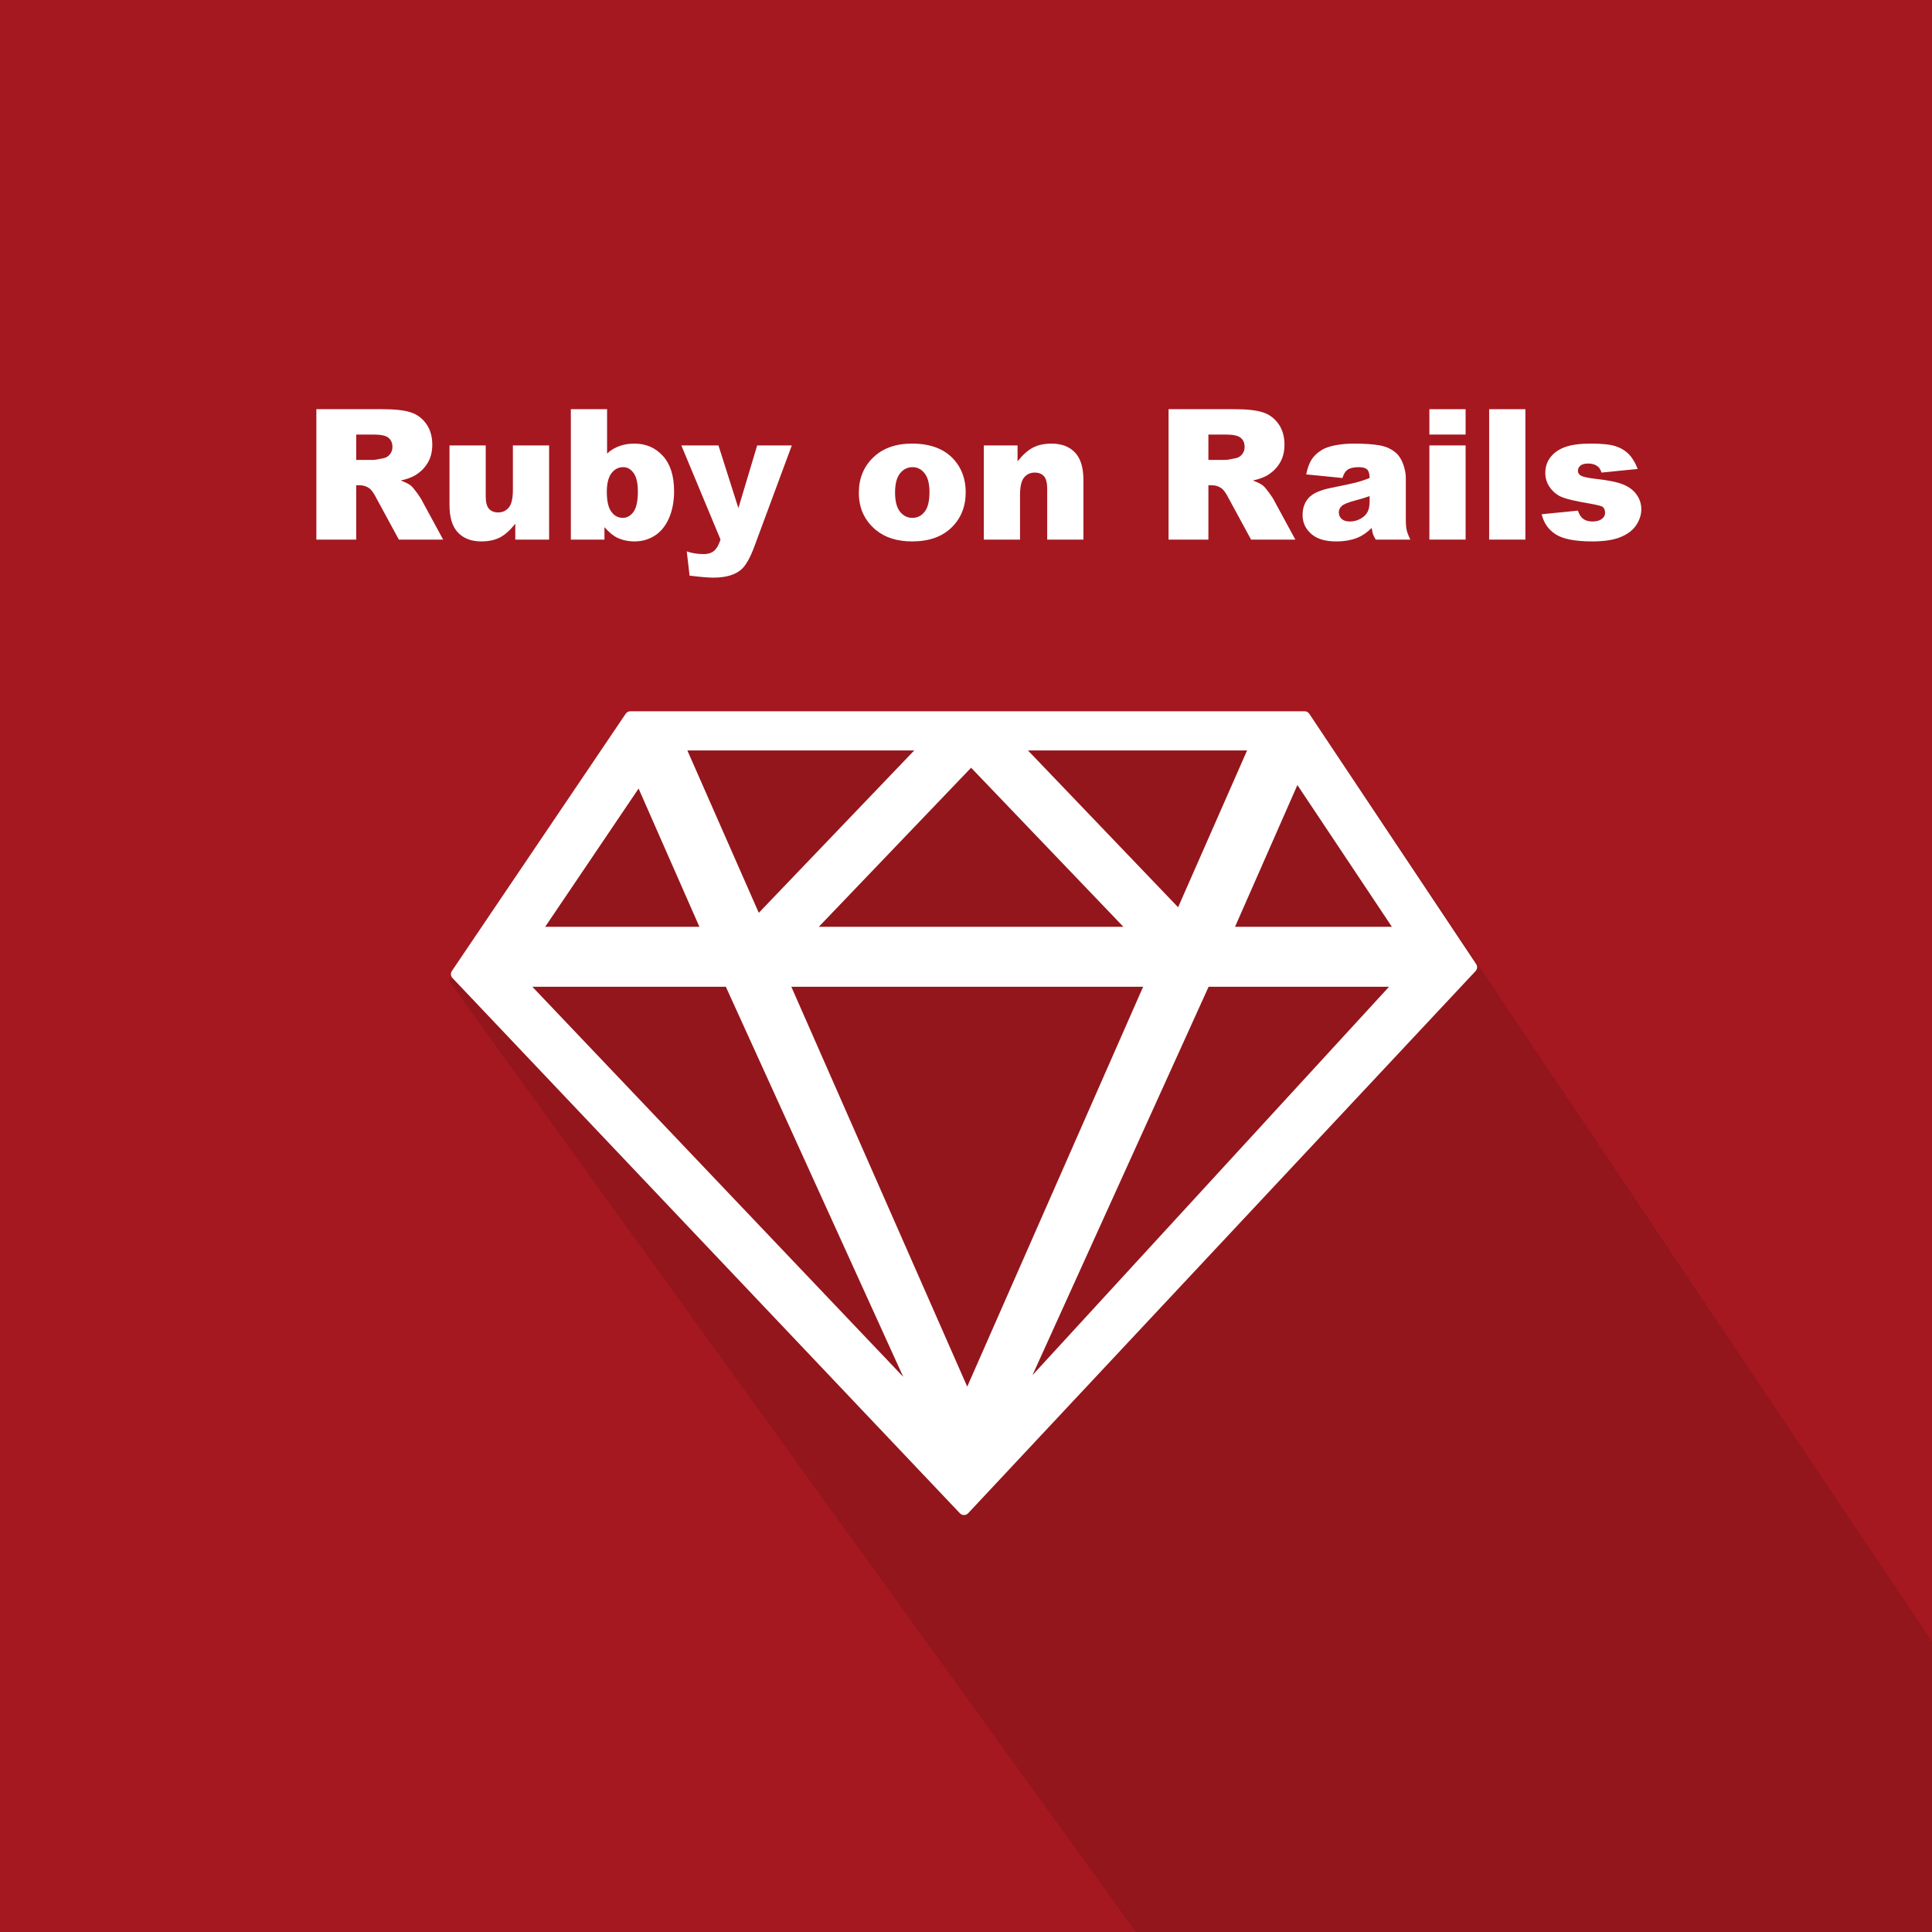
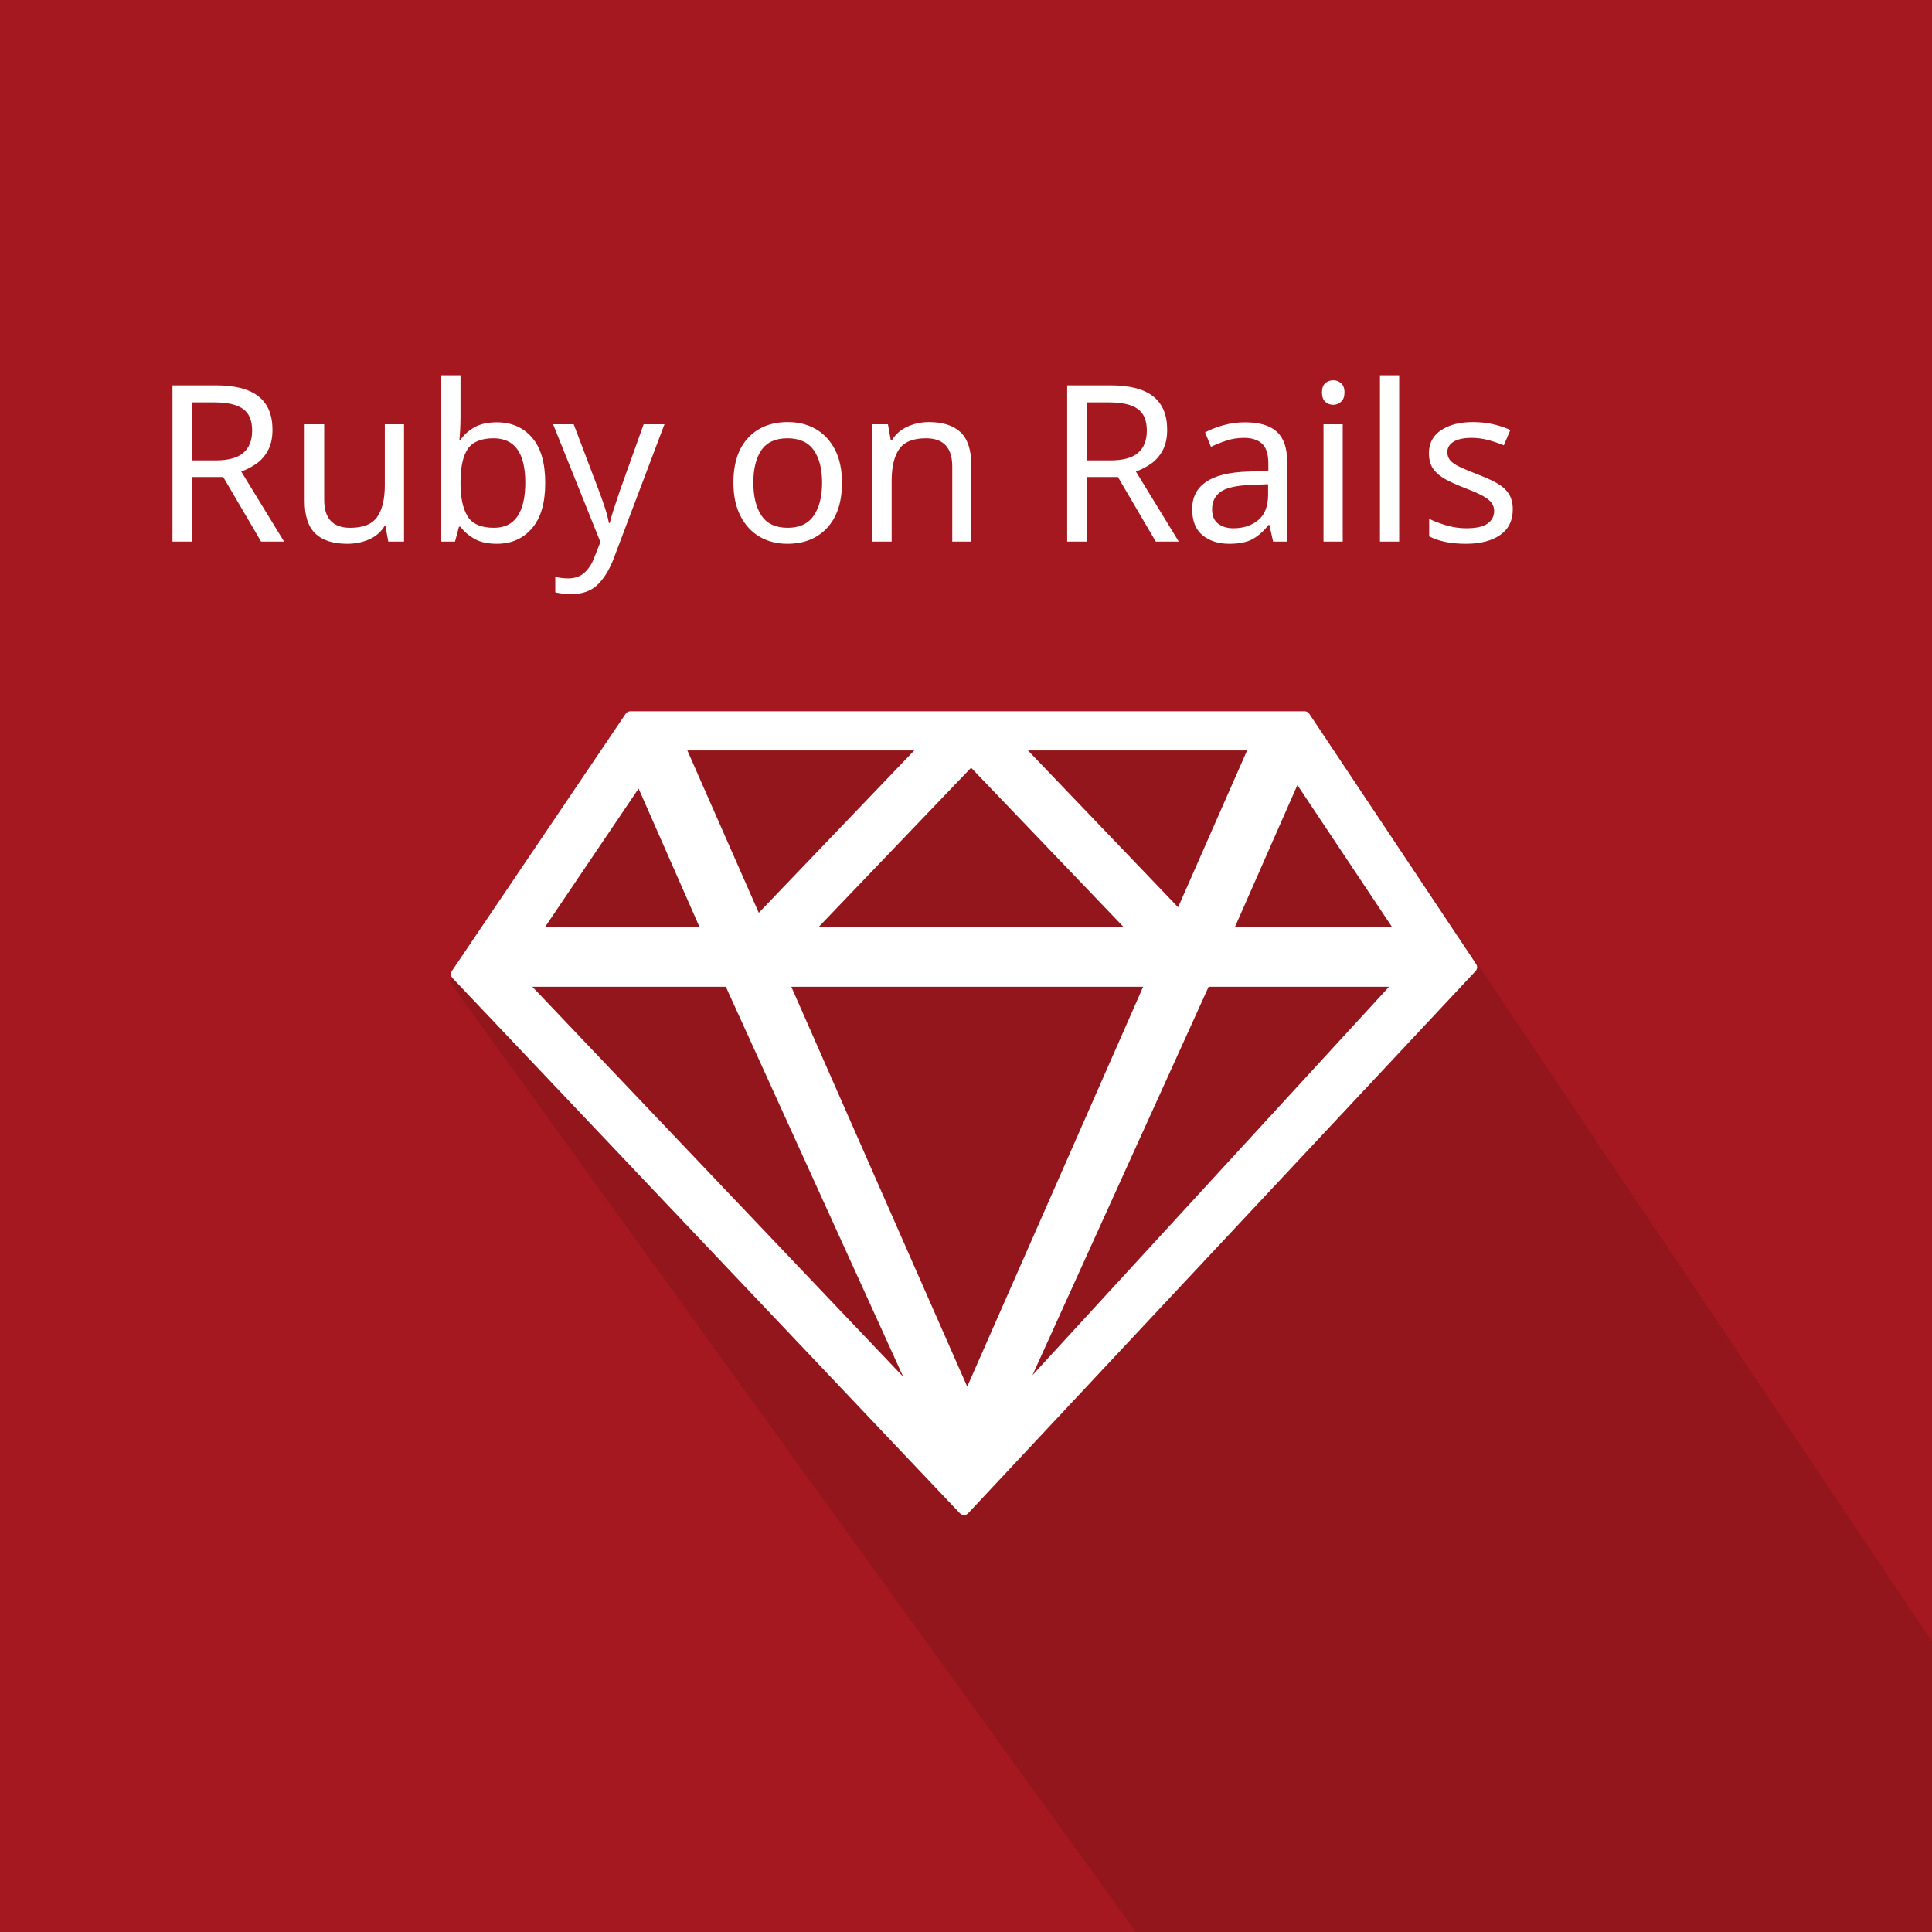
<svg xmlns="http://www.w3.org/2000/svg" version="1.1" id="Layer_1" x="0px" y="0px" width="512px" height="512px" viewBox="0 0 512 512" enable-background="new 0 0 512 512" xml:space="preserve">
  <g>
    <polyline fill="#A51820" points="0,512 512,512 512,0 0,0 0,512  " />
    <polyline opacity="0.102" fill="#010101" enable-background="new    " points="347,189 182,196 119,260 301,512 512,512 512,435    347,189  " />
    <path fill="#5DA3C2" d="M295.802,226.195c-0.075,0.348-0.166,0.789-0.227,1.081l-2.63,12.306l2.767-12.965L295.802,226.195" />
    <polyline fill="#5DA3C2" points="217.02,234.431 215.568,239.573 217.02,234.433 217.02,234.431  " />
-     <path fill="#FFFFFF" d="M94.4,121.88h4.44c0.48,0,1.411-0.15,2.791-0.45c0.695-0.136,1.264-0.48,1.705-1.039   c0.443-0.558,0.664-1.195,0.664-1.915c0-1.066-0.348-1.885-1.045-2.457c-0.697-0.572-2.007-0.858-3.927-0.858H94.4V121.88    M83.84,143v-34.56h17.528c3.255,0,5.742,0.277,7.459,0.832c1.718,0.556,3.103,1.582,4.154,3.082   c1.054,1.5,1.579,3.325,1.579,5.475c0,1.881-0.41,3.5-1.229,4.859c-0.82,1.361-1.948,2.467-3.383,3.316   c-0.915,0.535-2.168,0.98-3.757,1.335c1.225,0.449,2.117,0.899,2.677,1.349c0.38,0.307,0.931,0.952,1.651,1.937   c0.72,0.984,1.2,1.745,1.44,2.28L117.441,143h-11.739l-5.887-10.845c-0.714-1.406-1.351-2.315-1.905-2.729   c-0.76-0.551-1.62-0.825-2.58-0.825H94.4V143H83.84z" />
-     <path fill="#FFFFFF" d="M145.521,143h-8.963v-4.215c-1.331,1.695-2.67,2.901-4.024,3.618c-1.352,0.718-3.016,1.077-4.99,1.077   c-2.626,0-4.686-0.785-6.182-2.355c-1.495-1.57-2.242-3.988-2.242-7.253V118.04h9.6v13.508c0,1.541,0.288,2.633,0.865,3.281   c0.579,0.647,1.392,0.971,2.441,0.971c1.14,0,2.075-0.43,2.802-1.293c0.728-0.862,1.092-2.412,1.092-4.647v-11.82h9.6L145.521,143" />
-     <path fill="#FFFFFF" d="M160.813,130.363c0,2.414,0.399,4.165,1.196,5.249c0.797,1.086,1.809,1.627,3.035,1.627   c1.129,0,2.078-0.532,2.845-1.603c0.769-1.067,1.152-2.86,1.152-5.38c0-2.226-0.375-3.858-1.129-4.898   c-0.752-1.039-1.662-1.56-2.725-1.56c-1.291,0-2.343,0.543-3.155,1.629C161.22,126.512,160.813,128.157,160.813,130.363    M151.281,108.44h9.6v11.744c0.955-0.875,2.037-1.531,3.247-1.969s2.547-0.656,4.012-0.656c3.036,0,5.545,1.088,7.526,3.26   c1.982,2.172,2.974,5.289,2.974,9.349c0,2.71-0.452,5.097-1.357,7.159c-0.904,2.063-2.157,3.603-3.76,4.622   c-1.603,1.02-3.38,1.531-5.33,1.531c-1.669,0-3.2-0.32-4.589-0.961c-1.045-0.5-2.186-1.44-3.42-2.819v3.3h-8.903V108.44z" />
-     <path fill="#FFFFFF" d="M180.56,118.04h9.84l5.28,16.62l4.982-16.62h9.178l-9.869,26.632c-1.115,3.036-2.252,5.086-3.414,6.151   c-1.64,1.505-4.14,2.256-7.5,2.256c-1.36,0-3.464-0.177-6.314-0.531l-0.743-6.42c1.356,0.475,2.863,0.712,4.523,0.712   c1.105,0,2-0.281,2.685-0.844c0.686-0.563,1.266-1.566,1.74-3.011L180.56,118.04" />
-     <path fill="#FFFFFF" d="M237.201,130.505c0,2.295,0.435,3.991,1.301,5.089c0.868,1.097,1.959,1.646,3.274,1.646   c1.324,0,2.414-0.54,3.266-1.623c0.852-1.082,1.279-2.819,1.279-5.209c0-2.225-0.43-3.883-1.289-4.973   c-0.861-1.09-1.923-1.635-3.189-1.635c-1.344,0-2.454,0.552-3.329,1.657S237.201,128.245,237.201,130.505 M227.6,130.589   c0-3.78,1.27-6.898,3.806-9.351c2.538-2.452,5.966-3.679,10.287-3.679c4.935,0,8.667,1.44,11.19,4.32   c2.026,2.32,3.037,5.178,3.037,8.572c0,3.811-1.257,6.935-3.771,9.372c-2.516,2.438-5.992,3.656-10.432,3.656   c-3.966,0-7.171-1.013-9.616-3.038C229.1,137.938,227.6,134.652,227.6,130.589z" />
-     <path fill="#FFFFFF" d="M260.723,118.04h8.938v4.223c1.33-1.686,2.674-2.891,4.034-3.614c1.359-0.726,3.021-1.089,4.979-1.089   c2.64,0,4.707,0.785,6.203,2.354c1.493,1.571,2.241,3.995,2.241,7.274V143h-9.6v-13.522c0-1.545-0.289-2.638-0.865-3.277   c-0.577-0.641-1.394-0.961-2.441-0.961c-1.156,0-2.094,0.433-2.814,1.299c-0.72,0.864-1.078,2.414-1.078,4.649V143h-9.6v-24.96" />
-     <path fill="#FFFFFF" d="M320.239,121.88h4.44c0.479,0,1.41-0.15,2.791-0.45c0.693-0.136,1.264-0.48,1.704-1.039   c0.442-0.558,0.664-1.195,0.664-1.915c0-1.066-0.348-1.885-1.046-2.457c-0.695-0.572-2.006-0.858-3.927-0.858h-4.628   L320.239,121.88 M309.68,143v-34.56h17.528c3.256,0,5.741,0.277,7.459,0.832c1.717,0.556,3.103,1.582,4.154,3.082   c1.054,1.5,1.577,3.325,1.577,5.475c0,1.881-0.407,3.5-1.229,4.859c-0.818,1.361-1.947,2.467-3.383,3.316   c-0.916,0.535-2.168,0.98-3.757,1.335c1.224,0.449,2.116,0.899,2.677,1.349c0.381,0.307,0.93,0.952,1.65,1.937   c0.72,0.984,1.199,1.745,1.44,2.28L343.28,143h-11.737l-5.887-10.845c-0.715-1.406-1.352-2.315-1.906-2.729   c-0.759-0.551-1.62-0.825-2.579-0.825h-0.932V143H309.68z" />
-     <path fill="#FFFFFF" d="M362.961,131.48c-1.25,0.445-2.55,0.837-3.9,1.177c-1.845,0.491-3.013,0.972-3.502,1.448   c-0.505,0.489-0.757,1.047-0.757,1.672c0,0.711,0.248,1.292,0.745,1.743c0.497,0.453,1.229,0.68,2.195,0.68   c1.013,0,1.953-0.246,2.82-0.735c0.869-0.489,1.484-1.087,1.852-1.793c0.363-0.704,0.547-1.62,0.547-2.743V131.48 M355.761,126.68   l-9.6-0.96c0.339-1.695,0.83-3.031,1.469-4.005c0.642-0.976,1.563-1.82,2.769-2.535c0.865-0.515,2.055-0.913,3.565-1.195   c1.513-0.282,3.149-0.425,4.908-0.425c2.826,0,5.097,0.16,6.812,0.48c1.715,0.319,3.143,0.988,4.282,2.003   c0.806,0.704,1.438,1.7,1.901,2.988c0.462,1.288,0.691,2.517,0.691,3.687v10.988c0,1.169,0.076,2.086,0.223,2.751   c0.147,0.665,0.472,1.512,0.972,2.543h-9.181c-0.369-0.651-0.608-1.146-0.725-1.485c-0.111-0.34-0.224-0.874-0.333-1.605   c-1.226,1.191-2.442,2.04-3.653,2.551c-1.653,0.681-3.576,1.021-5.766,1.021c-2.912,0-5.119-0.672-6.631-2.019   c-1.51-1.345-2.266-3.002-2.266-4.973c0-1.849,0.545-3.369,1.628-4.56c1.086-1.195,3.089-2.082,6.015-2.661   c3.5-0.701,5.771-1.193,6.811-1.476c1.039-0.282,2.145-0.652,3.309-1.113c0-1.065-0.211-1.81-0.634-2.238   c-0.425-0.429-1.163-0.642-2.226-0.642c-1.356,0-2.38,0.246-3.06,0.735C356.514,124.914,356.086,125.629,355.761,126.68z" />
-     <path fill="#FFFFFF" d="M378.802,118.04h9.601V143h-9.601V118.04 M378.802,108.44h9.601v6.72h-9.601V108.44z" />
-     <polyline fill="#FFFFFF" points="394.641,108.44 404.242,108.44 404.242,143 394.641,143 394.641,108.44  " />
-     <path fill="#FFFFFF" d="M408.56,136.28l9.602-0.96c0.34,1.028,0.815,1.769,1.434,2.212c0.614,0.445,1.434,0.668,2.452,0.668   c1.119,0,1.988-0.268,2.604-0.803c0.474-0.395,0.714-0.889,0.714-1.477c0-0.672-0.197-1.189-0.586-1.553   c-0.28-0.26-1.531-0.58-3.75-0.961c-3.32-0.564-5.627-1.094-6.916-1.586c-1.29-0.492-2.377-1.324-3.263-2.493   c-0.885-1.171-1.328-2.503-1.328-3.999c0-1.641,0.477-3.052,1.426-4.236c0.949-1.186,2.258-2.07,3.922-2.655   c1.667-0.586,3.9-0.878,6.706-0.878c2.961,0,5.146,0.229,6.555,0.687c1.408,0.458,2.586,1.167,3.525,2.13s1.723,2.265,2.347,3.904   l-9.601,0.959c-0.21-0.764-0.561-1.325-1.049-1.68c-0.672-0.48-1.479-0.72-2.425-0.72c-0.963,0-1.666,0.187-2.105,0.559   c-0.44,0.372-0.66,0.827-0.66,1.362c0,0.588,0.297,1.036,0.894,1.342c0.591,0.305,1.932,0.58,4.027,0.826   c3.18,0.349,5.543,0.84,7.091,1.469c1.548,0.631,2.731,1.532,3.555,2.704c0.824,1.172,1.234,2.458,1.234,3.858   c0,1.415-0.433,2.793-1.298,4.133c-0.863,1.34-2.229,2.406-4.09,3.197c-1.863,0.795-4.4,1.19-7.609,1.19   c-4.542,0-7.772-0.626-9.698-1.875C410.34,140.354,409.105,138.579,408.56,136.28" />
-     <path fill="#FFFFFF" d="M137.58,260l106.842,112.368L193.32,260H137.58z M207.408,260l48.916,111.198L305.242,260H207.408z    M371.525,260h-52.196l-50.962,112.368L371.525,260z M213.488,247.105h87.733l-43.867-45.819L213.488,247.105z M332.794,197.368   h-63.892l43.777,45.725L332.794,197.368z M179.855,197.368l20.762,47.197l45.188-47.197H179.855L179.855,197.368z M371.663,247.105   l-28.111-42.167l-18.551,42.167H371.663z M141.66,247.105h45.986l-18.133-41.223L141.66,247.105z M167.053,190h178.684   l44.212,66.316L255.474,400L121,258.157L167.053,190z" />
-     <path fill="none" stroke="#FFFFFF" stroke-width="3" stroke-linejoin="round" stroke-miterlimit="10" d="M137.58,260   l106.842,112.368L193.32,260H137.58z M207.408,260l48.916,111.198L305.242,260H207.408z M371.525,260h-52.196l-50.962,112.368   L371.525,260z M213.488,247.105h87.733l-43.867-45.819L213.488,247.105z M332.794,197.368h-63.892l43.777,45.725L332.794,197.368z    M179.855,197.368l20.762,47.197l45.188-47.197H179.855L179.855,197.368z M371.663,247.105l-28.111-42.167l-18.551,42.167H371.663z    M141.66,247.105h45.986l-18.133-41.223L141.66,247.105z M167.053,190h178.684l44.212,66.316L255.474,400L121,258.157L167.053,190z   " />
+     <path display="none" fill="#FFFFFF" d="M94.4,121.88h4.44c0.48,0,1.411-0.15,2.791-0.45c0.695-0.136,1.264-0.48,1.705-1.039   c0.443-0.558,0.664-1.195,0.664-1.915c0-1.066-0.348-1.885-1.045-2.457c-0.697-0.572-2.007-0.858-3.927-0.858H94.4V121.88    M83.84,143v-34.56h17.528c3.255,0,5.742,0.277,7.459,0.832c1.718,0.556,3.103,1.582,4.154,3.082   c1.054,1.5,1.579,3.325,1.579,5.475c0,1.881-0.41,3.5-1.229,4.859c-0.82,1.361-1.948,2.467-3.383,3.316   c-0.915,0.535-2.168,0.98-3.757,1.335c1.225,0.449,2.117,0.899,2.677,1.349c0.38,0.307,0.931,0.952,1.651,1.937   c0.72,0.984,1.2,1.745,1.44,2.28L117.441,143h-11.739l-5.887-10.845c-0.714-1.406-1.351-2.315-1.905-2.729   c-0.76-0.551-1.62-0.825-2.58-0.825H94.4V143H83.84z" />
+     <path display="none" fill="#FFFFFF" d="M145.521,143h-8.963v-4.215c-1.331,1.695-2.67,2.901-4.024,3.618   c-1.352,0.718-3.016,1.077-4.99,1.077c-2.626,0-4.686-0.785-6.182-2.355c-1.495-1.57-2.242-3.988-2.242-7.253V118.04h9.6v13.508   c0,1.541,0.288,2.633,0.865,3.281c0.579,0.647,1.392,0.971,2.441,0.971c1.14,0,2.075-0.43,2.802-1.293   c0.728-0.862,1.092-2.412,1.092-4.647v-11.82h9.6L145.521,143" />
+     <path display="none" fill="#FFFFFF" d="M160.813,130.363c0,2.414,0.399,4.165,1.196,5.249c0.797,1.086,1.809,1.627,3.035,1.627   c1.129,0,2.078-0.532,2.845-1.604c0.769-1.067,1.152-2.86,1.152-5.38c0-2.226-0.375-3.858-1.129-4.898   c-0.752-1.039-1.662-1.56-2.725-1.56c-1.291,0-2.343,0.543-3.155,1.629C161.22,126.512,160.813,128.157,160.813,130.363    M151.281,108.44h9.6v11.744c0.955-0.875,2.037-1.531,3.247-1.969s2.547-0.656,4.012-0.656c3.036,0,5.545,1.088,7.526,3.26   c1.982,2.172,2.974,5.289,2.974,9.349c0,2.71-0.452,5.097-1.357,7.159c-0.904,2.063-2.157,3.603-3.76,4.622   c-1.603,1.02-3.38,1.531-5.33,1.531c-1.669,0-3.2-0.32-4.589-0.961c-1.045-0.5-2.186-1.44-3.42-2.819v3.3h-8.903V108.44z" />
+     <path display="none" fill="#FFFFFF" d="M180.56,118.04h9.84l5.28,16.62l4.982-16.62h9.178l-9.869,26.632   c-1.115,3.036-2.252,5.086-3.414,6.151c-1.64,1.505-4.14,2.256-7.5,2.256c-1.36,0-3.464-0.177-6.314-0.531l-0.743-6.42   c1.356,0.475,2.863,0.712,4.523,0.712c1.105,0,2-0.281,2.685-0.844c0.686-0.563,1.266-1.566,1.74-3.011L180.56,118.04" />
+     <path display="none" fill="#FFFFFF" d="M237.201,130.505c0,2.295,0.435,3.991,1.301,5.089c0.868,1.097,1.959,1.646,3.274,1.646   c1.324,0,2.414-0.54,3.266-1.623c0.852-1.082,1.279-2.819,1.279-5.209c0-2.225-0.43-3.883-1.289-4.973   c-0.861-1.09-1.923-1.635-3.189-1.635c-1.344,0-2.454,0.552-3.329,1.657S237.201,128.245,237.201,130.505 M227.6,130.589   c0-3.78,1.27-6.898,3.806-9.351c2.538-2.452,5.966-3.679,10.287-3.679c4.935,0,8.667,1.44,11.19,4.32   c2.026,2.32,3.037,5.178,3.037,8.572c0,3.811-1.257,6.935-3.771,9.372c-2.516,2.438-5.992,3.656-10.432,3.656   c-3.966,0-7.171-1.013-9.616-3.038C229.1,137.938,227.6,134.652,227.6,130.589z" />
+     <path display="none" fill="#FFFFFF" d="M260.723,118.04h8.938v4.223c1.33-1.686,2.674-2.891,4.034-3.614   c1.358-0.726,3.021-1.089,4.979-1.089c2.641,0,4.707,0.785,6.203,2.354c1.493,1.571,2.241,3.995,2.241,7.274V143h-9.601v-13.522   c0-1.545-0.289-2.638-0.865-3.277c-0.576-0.641-1.394-0.961-2.44-0.961c-1.155,0-2.094,0.433-2.813,1.299   c-0.721,0.864-1.078,2.414-1.078,4.649V143h-9.601v-24.96" />
+     <path display="none" fill="#FFFFFF" d="M320.239,121.88h4.44c0.479,0,1.409-0.15,2.79-0.45c0.693-0.136,1.265-0.48,1.704-1.039   c0.442-0.558,0.664-1.195,0.664-1.915c0-1.066-0.348-1.885-1.046-2.457c-0.694-0.572-2.006-0.858-3.927-0.858h-4.628   L320.239,121.88 M309.68,143v-34.56h17.528c3.256,0,5.741,0.277,7.459,0.832c1.717,0.556,3.103,1.582,4.154,3.082   c1.054,1.5,1.577,3.325,1.577,5.475c0,1.881-0.407,3.5-1.229,4.859c-0.817,1.361-1.946,2.467-3.383,3.316   c-0.916,0.535-2.168,0.98-3.757,1.335c1.224,0.449,2.115,0.899,2.677,1.349c0.381,0.307,0.93,0.952,1.649,1.937   c0.721,0.984,1.199,1.745,1.44,2.28L343.28,143h-11.737l-5.887-10.845c-0.715-1.406-1.352-2.315-1.906-2.729   c-0.759-0.551-1.62-0.825-2.579-0.825h-0.932V143H309.68z" />
+     <path display="none" fill="#FFFFFF" d="M362.961,131.48c-1.25,0.445-2.55,0.837-3.9,1.177c-1.845,0.491-3.013,0.972-3.502,1.448   c-0.505,0.489-0.757,1.047-0.757,1.672c0,0.711,0.248,1.292,0.745,1.743c0.497,0.453,1.229,0.68,2.195,0.68   c1.013,0,1.953-0.246,2.82-0.735c0.869-0.489,1.483-1.087,1.852-1.793c0.363-0.704,0.547-1.62,0.547-2.743V131.48 M355.761,126.68   l-9.6-0.96c0.339-1.695,0.83-3.031,1.469-4.005c0.642-0.976,1.563-1.82,2.769-2.535c0.865-0.515,2.056-0.913,3.565-1.195   c1.513-0.282,3.149-0.425,4.908-0.425c2.826,0,5.097,0.16,6.812,0.48c1.715,0.319,3.144,0.988,4.282,2.003   c0.806,0.704,1.438,1.7,1.901,2.988c0.462,1.288,0.691,2.517,0.691,3.687v10.988c0,1.169,0.075,2.086,0.223,2.751   c0.146,0.665,0.472,1.512,0.972,2.543h-9.181c-0.369-0.651-0.608-1.146-0.725-1.485c-0.111-0.34-0.225-0.874-0.334-1.605   c-1.226,1.191-2.441,2.04-3.652,2.551c-1.653,0.681-3.576,1.021-5.767,1.021c-2.911,0-5.118-0.672-6.631-2.019   c-1.51-1.345-2.266-3.002-2.266-4.973c0-1.849,0.545-3.369,1.628-4.56c1.086-1.195,3.089-2.082,6.015-2.661   c3.5-0.701,5.771-1.193,6.812-1.476c1.039-0.282,2.145-0.652,3.309-1.113c0-1.065-0.211-1.81-0.634-2.238   c-0.425-0.429-1.163-0.642-2.226-0.642c-1.356,0-2.381,0.246-3.061,0.735C356.514,124.914,356.086,125.629,355.761,126.68z" />
+     <path display="none" fill="#FFFFFF" d="M378.802,118.04h9.601V143h-9.601V118.04 M378.802,108.44h9.601v6.72h-9.601V108.44z" />
+     <polyline display="none" fill="#FFFFFF" points="394.641,108.44 404.242,108.44 404.242,143 394.641,143 394.641,108.44  " />
+     <path display="none" fill="#FFFFFF" d="M408.56,136.28l9.603-0.96c0.34,1.028,0.814,1.769,1.434,2.212   c0.614,0.445,1.435,0.668,2.452,0.668c1.119,0,1.988-0.268,2.604-0.803c0.474-0.395,0.714-0.889,0.714-1.477   c0-0.672-0.197-1.189-0.586-1.553c-0.28-0.26-1.531-0.58-3.75-0.961c-3.32-0.564-5.627-1.094-6.916-1.586   c-1.29-0.492-2.377-1.324-3.264-2.493c-0.885-1.171-1.327-2.503-1.327-3.999c0-1.641,0.477-3.052,1.426-4.236   c0.949-1.186,2.258-2.07,3.922-2.655c1.667-0.586,3.9-0.878,6.706-0.878c2.961,0,5.146,0.229,6.555,0.687   c1.408,0.458,2.586,1.167,3.525,2.13c0.938,0.963,1.723,2.265,2.347,3.904l-9.601,0.959c-0.21-0.764-0.562-1.325-1.05-1.68   c-0.672-0.48-1.479-0.72-2.425-0.72c-0.963,0-1.666,0.187-2.104,0.559c-0.44,0.372-0.66,0.827-0.66,1.362   c0,0.588,0.297,1.036,0.894,1.342c0.591,0.305,1.933,0.58,4.027,0.826c3.18,0.349,5.543,0.84,7.091,1.469   c1.548,0.631,2.731,1.532,3.555,2.704c0.824,1.172,1.234,2.458,1.234,3.858c0,1.415-0.433,2.793-1.298,4.133   c-0.863,1.34-2.229,2.406-4.09,3.197c-1.863,0.795-4.4,1.19-7.609,1.19c-4.542,0-7.771-0.626-9.698-1.875   C410.34,140.354,409.105,138.579,408.56,136.28" />
+     <path fill="#FFFFFF" d="M137.58,260l106.842,112.368L193.32,260H137.58z M207.408,260l48.916,111.198L305.242,260H207.408z    M371.525,260h-52.196l-50.962,112.368L371.525,260z M213.488,247.105h87.733l-43.867-45.819L213.488,247.105z M332.794,197.368   h-63.892l43.777,45.725L332.794,197.368z M179.855,197.368l20.762,47.197l45.188-47.197H179.855L179.855,197.368z M371.663,247.105   l-28.111-42.167l-18.551,42.167H371.663z M141.66,247.105h45.986l-18.133-41.223L141.66,247.105z M167.053,190h178.684   l44.213,66.316L255.474,400L121,258.157L167.053,190z" />
+     <path fill="none" stroke="#FFFFFF" stroke-width="3" stroke-linejoin="round" stroke-miterlimit="10" d="M137.58,260   l106.842,112.368L193.32,260H137.58z M207.408,260l48.916,111.198L305.242,260H207.408z M371.525,260h-52.196l-50.962,112.368   L371.525,260z M213.488,247.105h87.733l-43.867-45.819L213.488,247.105z M332.794,197.368h-63.892l43.777,45.725L332.794,197.368z    M179.855,197.368l20.762,47.197l45.188-47.197H179.855L179.855,197.368z M371.663,247.105l-28.111-42.167l-18.551,42.167H371.663z    M141.66,247.105h45.986l-18.133-41.223L141.66,247.105z M167.053,190h178.684l44.213,66.316L255.474,400L121,258.157L167.053,190z   " />
  </g>
+   <rect y="102" fill="none" width="512" height="106" />
+   <text transform="matrix(1 0 0 1 40.0859 143.5273)" fill="#FFFFFF" font-family="'Arial-Black'" font-size="58">Ruby on Rails</text>
</svg>
